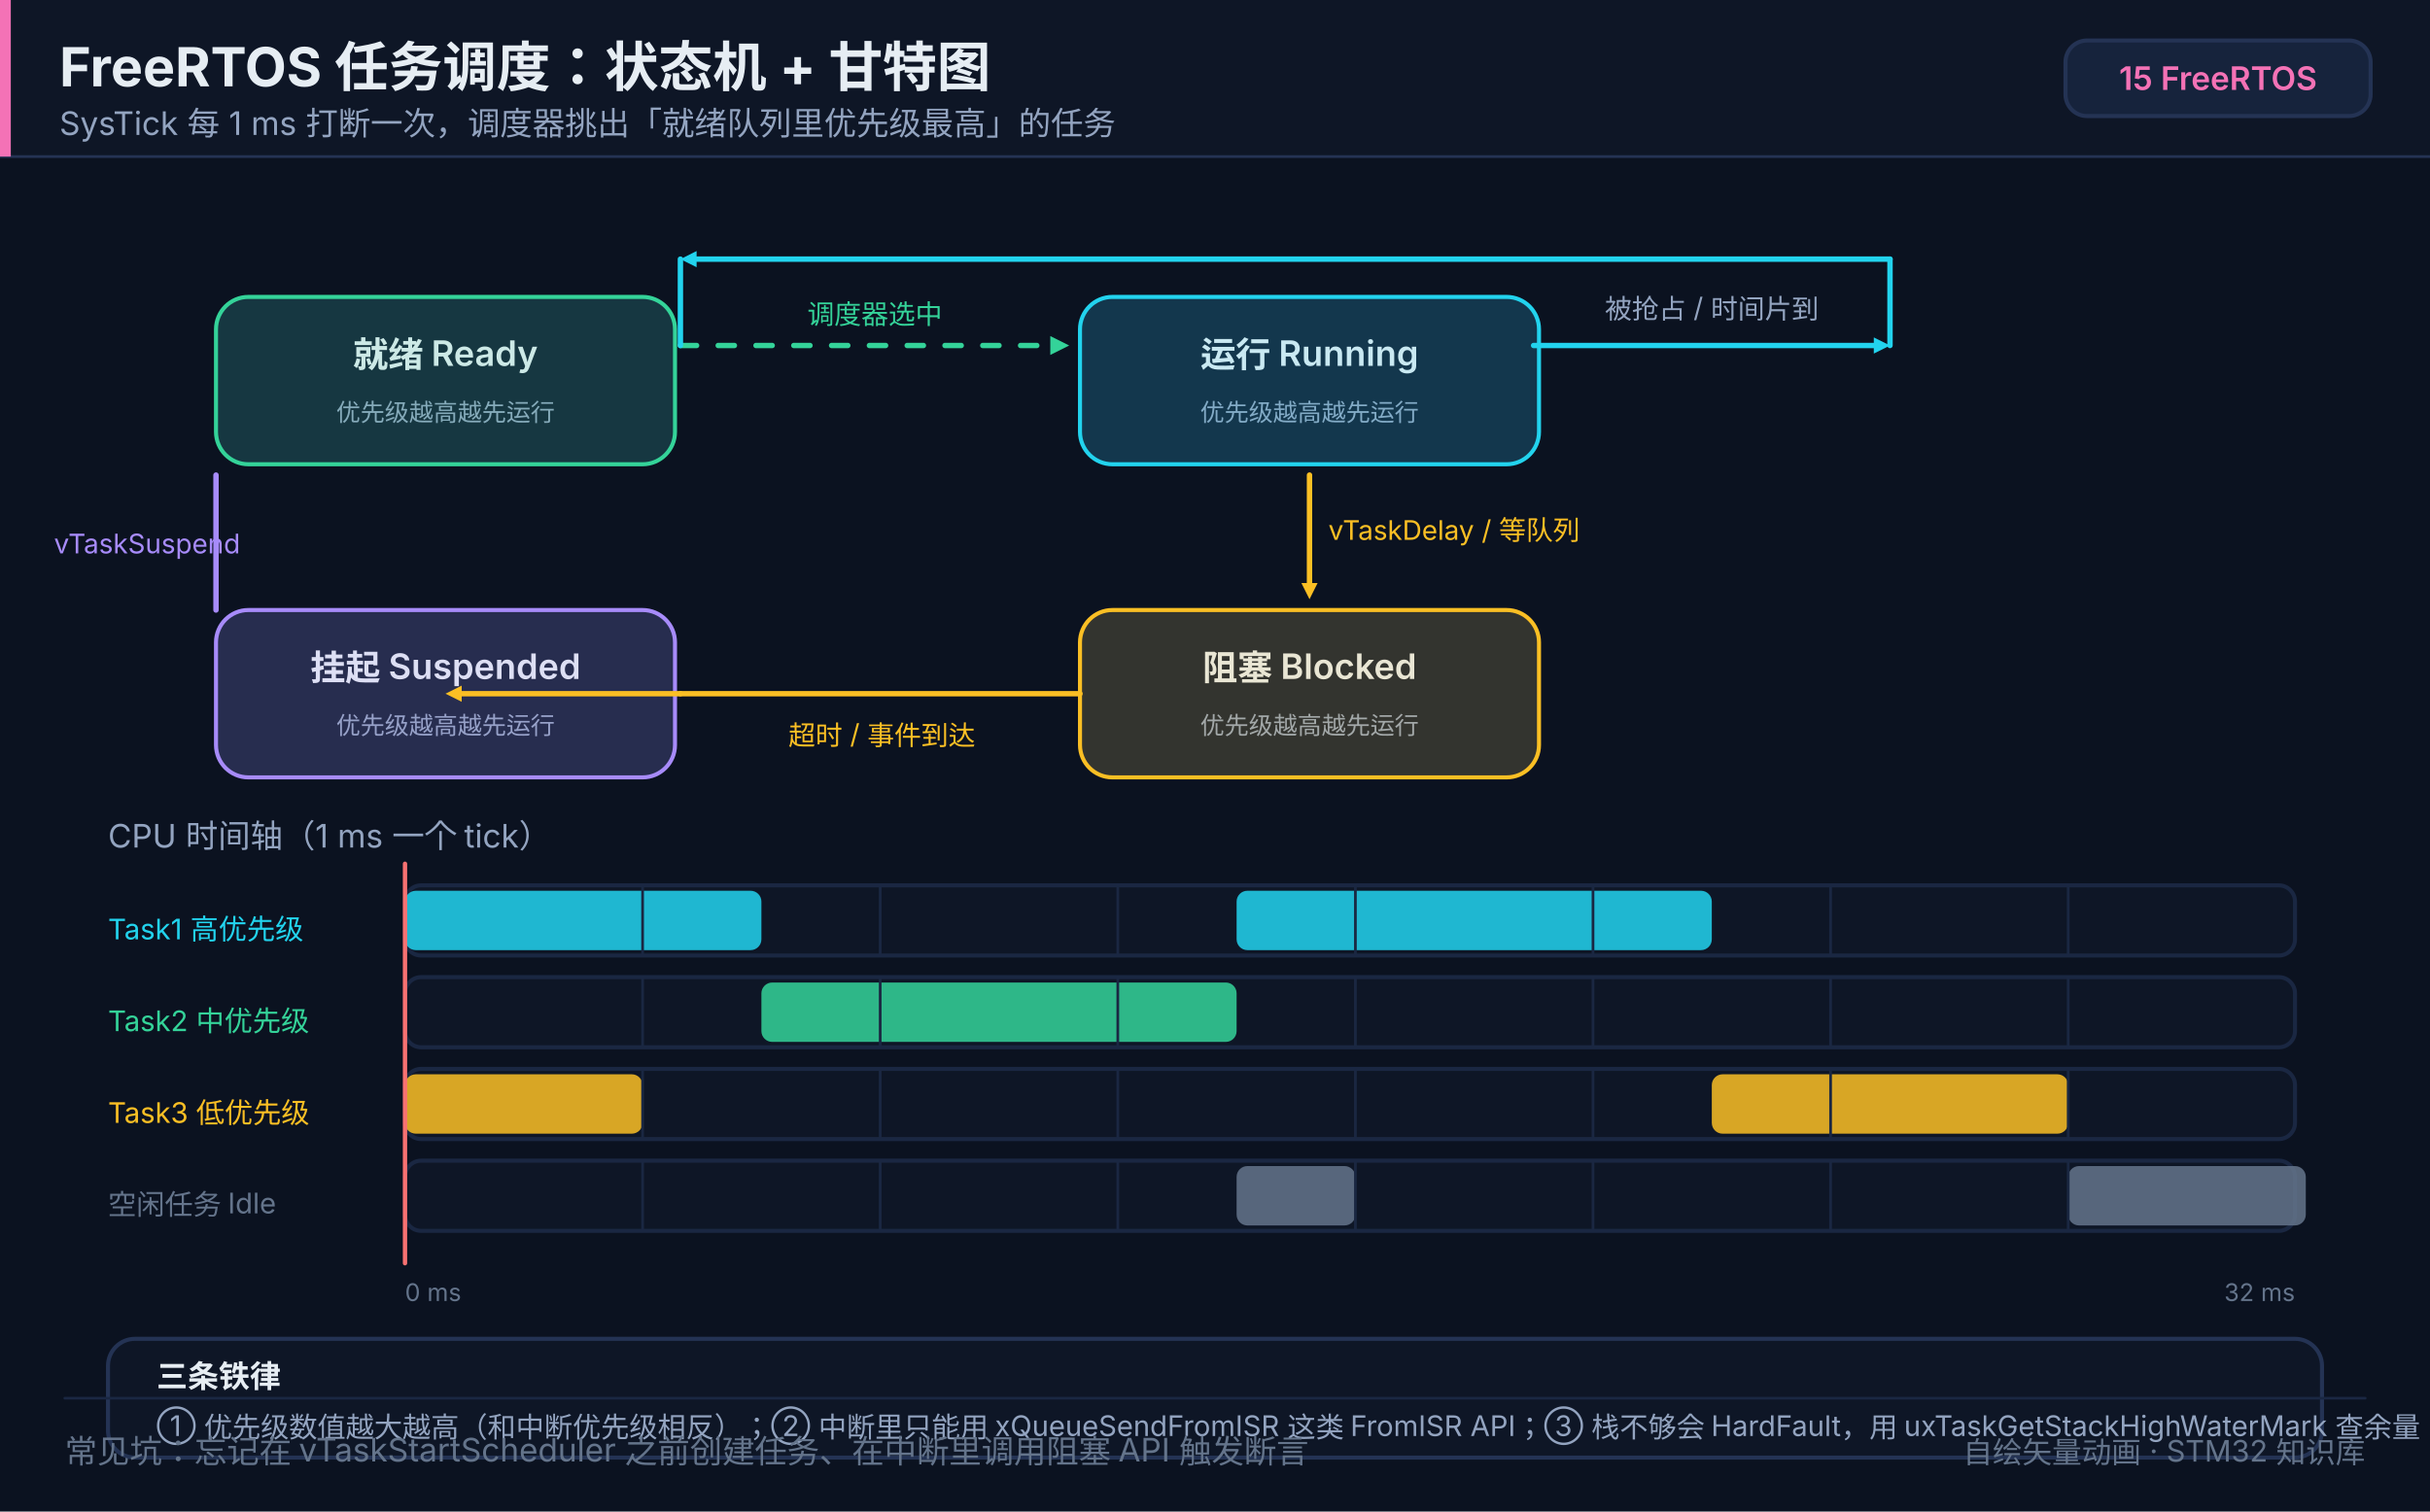
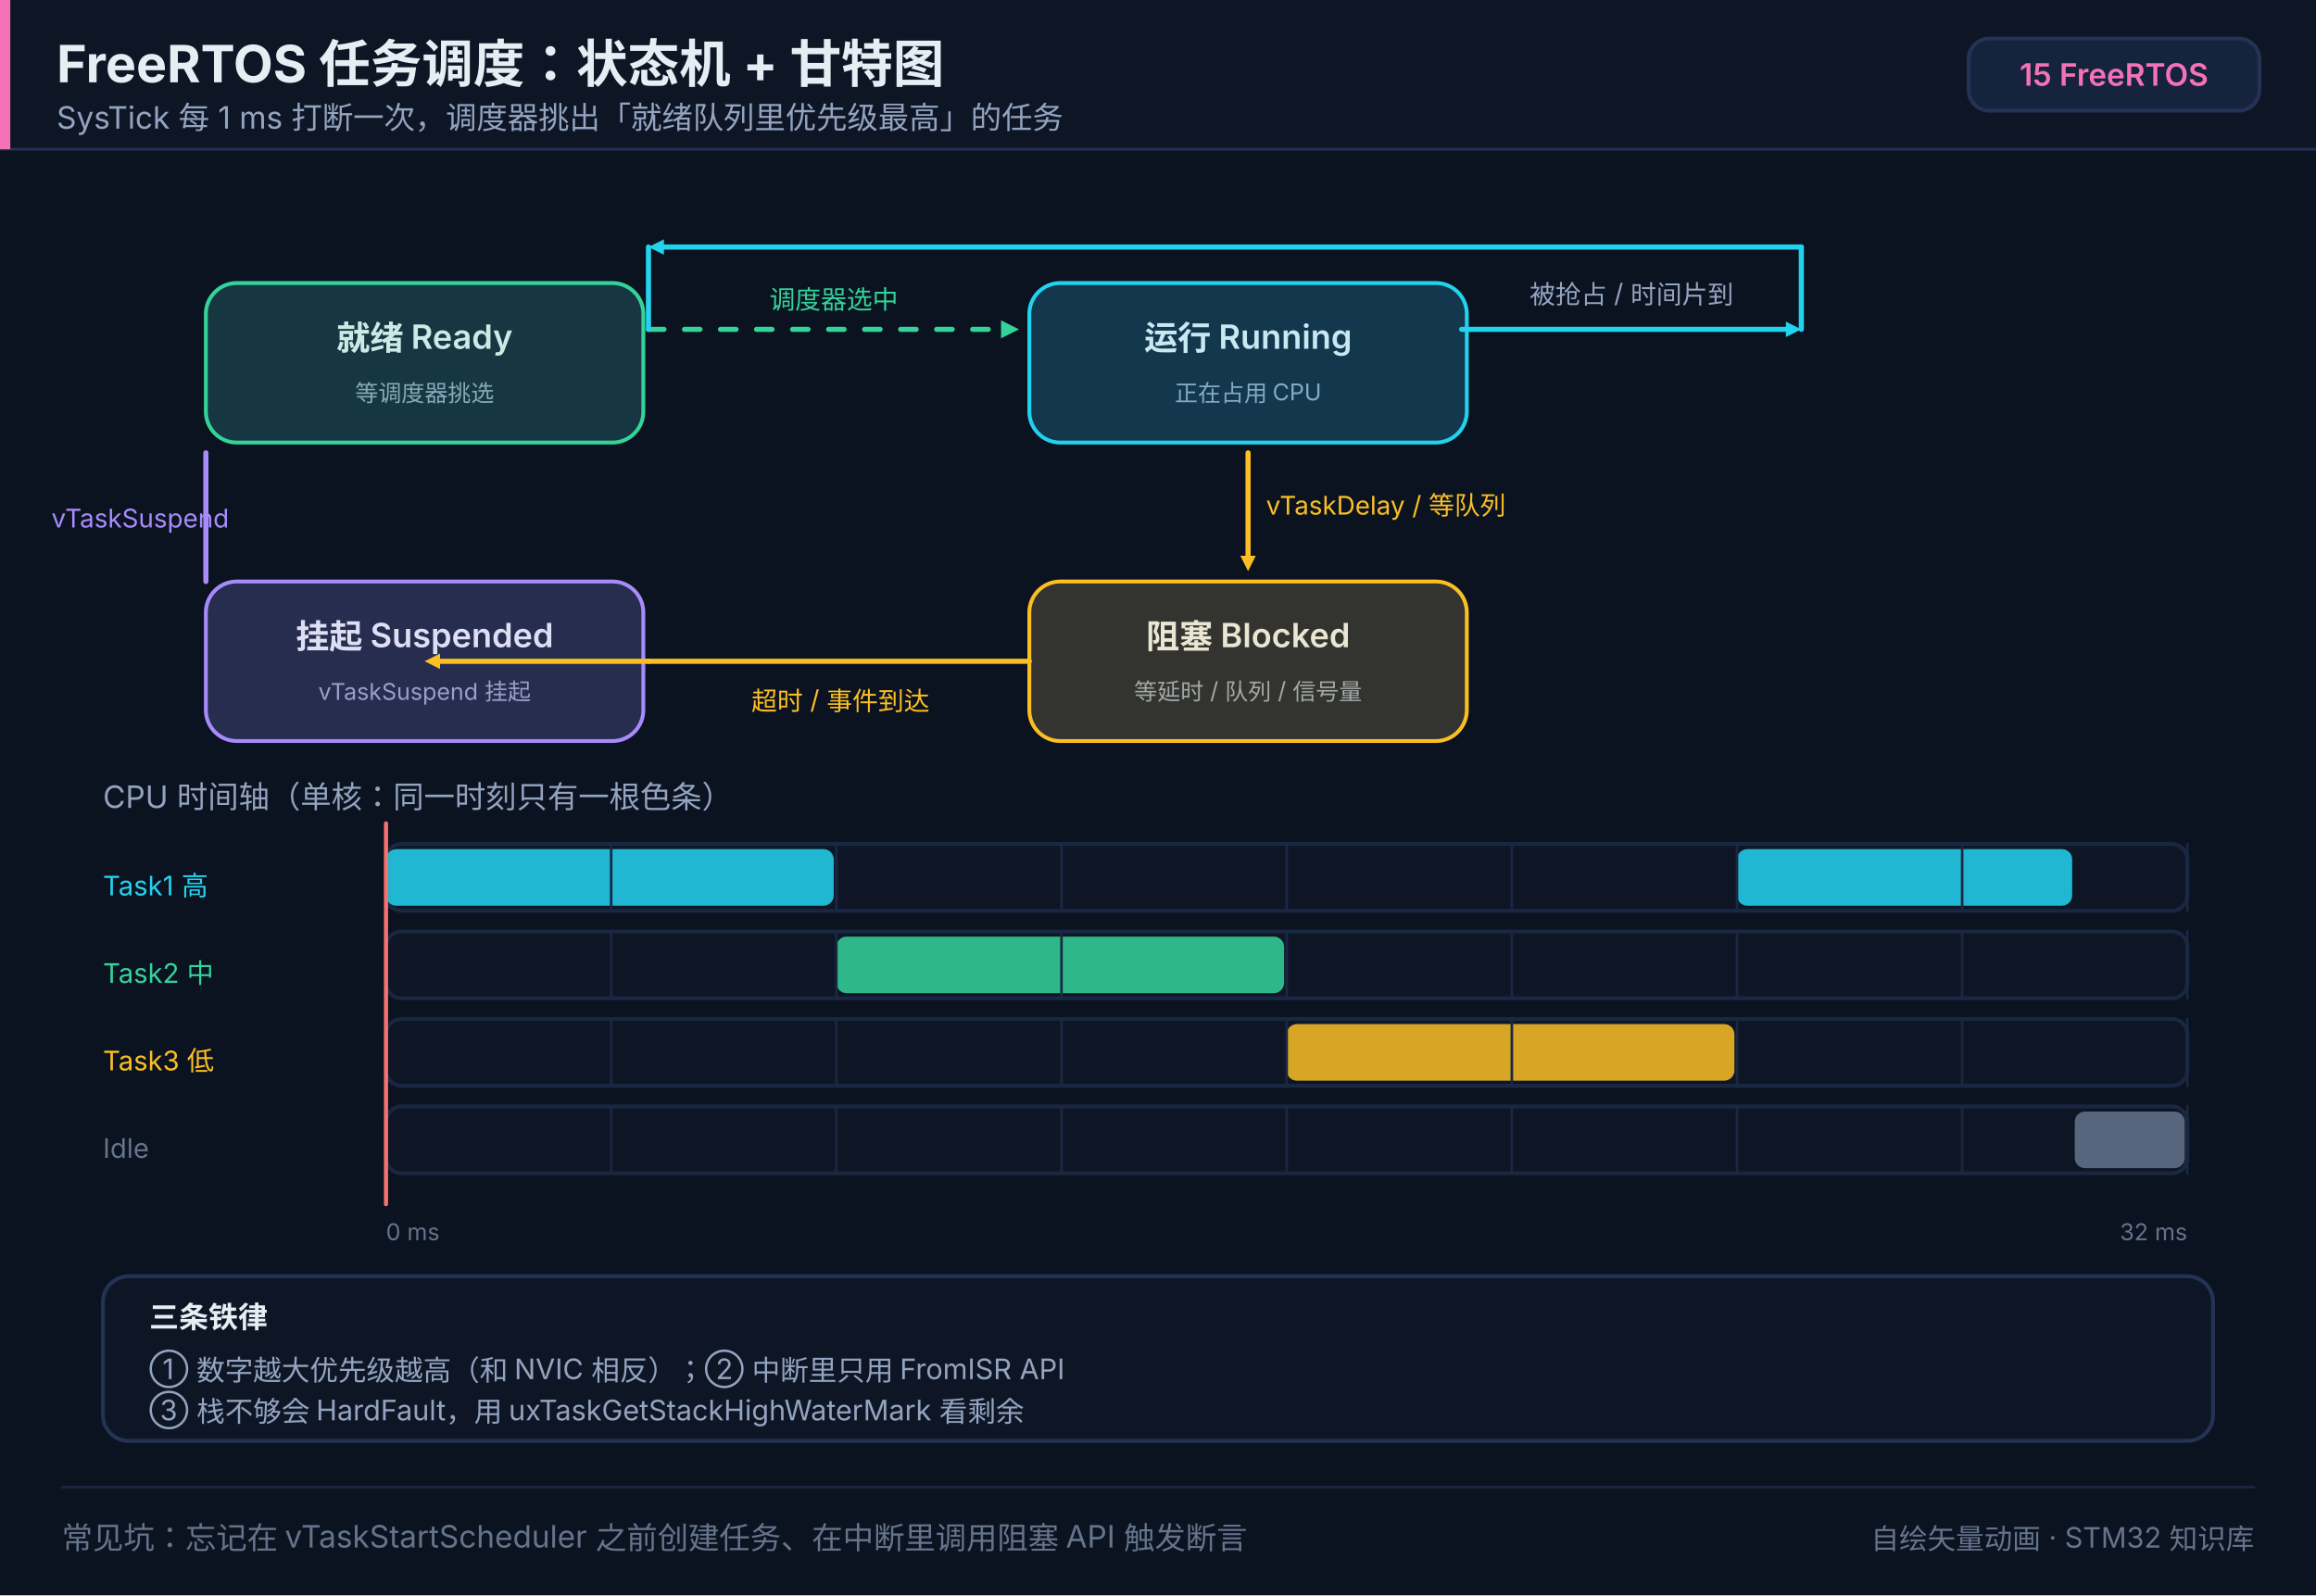
- <svg xmlns="http://www.w3.org/2000/svg" width="900" height="560" viewBox="0 0 900 560" role="img" aria-label="FreeRTOS 任务调度：状态机 + 甘特图">
+ <svg xmlns="http://www.w3.org/2000/svg" width="900" height="620" viewBox="0 0 900 620" role="img" aria-label="FreeRTOS 任务调度：状态机 + 甘特图">
  <style>
@keyframes stReady-fade{0%,100%{opacity:0.1}50%{opacity:0.45}}
.stReady{animation:stReady-fade 4s ease-in-out infinite 0s;}
@keyframes stRun-fade{0%,100%{opacity:0.45}50%{opacity:0.1}}
.stRun{animation:stRun-fade 4s ease-in-out infinite 1s;}
@keyframes stBlock-fade{0%,100%{opacity:0.1}50%{opacity:0.45}}
.stBlock{animation:stBlock-fade 4s ease-in-out infinite 2s;}
@keyframes stSusp-fade{0%,100%{opacity:0.1}50%{opacity:0.45}}
.stSusp{animation:stSusp-fade 4s ease-in-out infinite 3s;}

.e1{stroke-dasharray:6 8;animation:e1-flow 1.4s linear infinite;}@keyframes e1-flow{from{stroke-dashoffset:0}to{stroke-dashoffset:-14px}}
@keyframes cursor-tx{0%{transform:translateX(0px)}100%{transform:translateX(700px)}}
.cursor{animation:cursor-tx 5s linear infinite 0s;}
</style>
-   <rect x="0" y="0" width="900" height="560" fill="#0b1220" />
+   <rect x="0" y="0" width="900" height="620" fill="#0b1220" />
  <rect x="0" y="0" width="900" height="58" fill="#0e1626" opacity="1" />
  <line x1="0" y1="58" x2="900" y2="58" stroke="#243354" stroke-width="1" stroke-linecap="round" opacity="1" />
  <rect x="0" y="0" width="4" height="58" fill="#f472b6" opacity="1" />
  <text x="22" y="32" font-size="20" fill="#e6edf3" text-anchor="start" opacity="1" font-family="'PingFang SC','Hiragino Sans GB','Microsoft YaHei',system-ui,-apple-system,'Segoe UI',sans-serif" font-weight="700">FreeRTOS 任务调度：状态机 + 甘特图</text>
  <text x="22" y="50" font-size="12" fill="#93a4c0" text-anchor="start" opacity="1" font-family="'PingFang SC','Hiragino Sans GB','Microsoft YaHei',system-ui,-apple-system,'Segoe UI',sans-serif">SysTick 每 1 ms 打断一次，调度器挑出「就绪队列里优先级最高」的任务</text>
  <rect x="765" y="15" width="113" height="28" fill="#16233c" opacity="1" rx="8" stroke="#243354" stroke-width="1.5" />
  <text x="821.5" y="33.32" font-size="12" fill="#f472b6" text-anchor="middle" opacity="1" font-family="'PingFang SC','Hiragino Sans GB','Microsoft YaHei',system-ui,-apple-system,'Segoe UI',sans-serif" font-weight="600">15 FreeRTOS</text>
  <rect x="80" y="110" width="170" height="62" fill="#111c31" opacity="1" rx="12" stroke="#34d399" stroke-width="1.5" />
  <text x="165" y="136" font-size="13" fill="#e6edf3" text-anchor="middle" opacity="1" font-family="'PingFang SC','Hiragino Sans GB','Microsoft YaHei',system-ui,-apple-system,'Segoe UI',sans-serif" font-weight="600">就绪 Ready</text>
-   <text x="165" y="156" font-size="9" fill="#93a4c0" text-anchor="middle" opacity="1" font-family="'PingFang SC','Hiragino Sans GB','Microsoft YaHei',system-ui,-apple-system,'Segoe UI',sans-serif">优先级越高越先运行</text>
+   <text x="165" y="156" font-size="9" fill="#93a4c0" text-anchor="middle" opacity="1" font-family="'PingFang SC','Hiragino Sans GB','Microsoft YaHei',system-ui,-apple-system,'Segoe UI',sans-serif">等调度器挑选</text>
  <rect x="80" y="110" width="170" height="62" fill="#34d399" opacity="0.15" rx="12" class="stReady" />
  <rect x="400" y="110" width="170" height="62" fill="#111c31" opacity="1" rx="12" stroke="#22d3ee" stroke-width="1.5" />
  <text x="485" y="136" font-size="13" fill="#e6edf3" text-anchor="middle" opacity="1" font-family="'PingFang SC','Hiragino Sans GB','Microsoft YaHei',system-ui,-apple-system,'Segoe UI',sans-serif" font-weight="600">运行 Running</text>
-   <text x="485" y="156" font-size="9" fill="#93a4c0" text-anchor="middle" opacity="1" font-family="'PingFang SC','Hiragino Sans GB','Microsoft YaHei',system-ui,-apple-system,'Segoe UI',sans-serif">优先级越高越先运行</text>
+   <text x="485" y="156" font-size="9" fill="#93a4c0" text-anchor="middle" opacity="1" font-family="'PingFang SC','Hiragino Sans GB','Microsoft YaHei',system-ui,-apple-system,'Segoe UI',sans-serif">正在占用 CPU</text>
  <rect x="400" y="110" width="170" height="62" fill="#22d3ee" opacity="0.15" rx="12" class="stRun" />
  <rect x="400" y="226" width="170" height="62" fill="#111c31" opacity="1" rx="12" stroke="#fbbf24" stroke-width="1.5" />
  <text x="485" y="252" font-size="13" fill="#e6edf3" text-anchor="middle" opacity="1" font-family="'PingFang SC','Hiragino Sans GB','Microsoft YaHei',system-ui,-apple-system,'Segoe UI',sans-serif" font-weight="600">阻塞 Blocked</text>
-   <text x="485" y="272" font-size="9" fill="#93a4c0" text-anchor="middle" opacity="1" font-family="'PingFang SC','Hiragino Sans GB','Microsoft YaHei',system-ui,-apple-system,'Segoe UI',sans-serif">优先级越高越先运行</text>
+   <text x="485" y="272" font-size="9" fill="#93a4c0" text-anchor="middle" opacity="1" font-family="'PingFang SC','Hiragino Sans GB','Microsoft YaHei',system-ui,-apple-system,'Segoe UI',sans-serif">等延时 / 队列 / 信号量</text>
  <rect x="400" y="226" width="170" height="62" fill="#fbbf24" opacity="0.15" rx="12" class="stBlock" />
  <rect x="80" y="226" width="170" height="62" fill="#111c31" opacity="1" rx="12" stroke="#a78bfa" stroke-width="1.5" />
  <text x="165" y="252" font-size="13" fill="#e6edf3" text-anchor="middle" opacity="1" font-family="'PingFang SC','Hiragino Sans GB','Microsoft YaHei',system-ui,-apple-system,'Segoe UI',sans-serif" font-weight="600">挂起 Suspended</text>
-   <text x="165" y="272" font-size="9" fill="#93a4c0" text-anchor="middle" opacity="1" font-family="'PingFang SC','Hiragino Sans GB','Microsoft YaHei',system-ui,-apple-system,'Segoe UI',sans-serif">优先级越高越先运行</text>
+   <text x="165" y="272" font-size="9" fill="#93a4c0" text-anchor="middle" opacity="1" font-family="'PingFang SC','Hiragino Sans GB','Microsoft YaHei',system-ui,-apple-system,'Segoe UI',sans-serif">vTaskSuspend 挂起</text>
  <rect x="80" y="226" width="170" height="62" fill="#a78bfa" opacity="0.15" rx="12" class="stSusp" />
  <line x1="252" y1="128" x2="389" y2="128" stroke="#34d399" stroke-width="2" stroke-linecap="round" opacity="1" stroke-dasharray="6 8" class="e1" />
  <polygon points="396.00,128.00 389.00,131.50 389.00,124.50" fill="#34d399" opacity="1" />
  <text x="324" y="120" font-size="10" fill="#34d399" text-anchor="middle" opacity="1" font-family="'PingFang SC','Hiragino Sans GB','Microsoft YaHei',system-ui,-apple-system,'Segoe UI',sans-serif">调度器选中</text>
  <line x1="568" y1="128" x2="694" y2="128" stroke="#22d3ee" stroke-width="2" stroke-linecap="round" opacity="1" />
  <polygon points="700.00,128.00 694.00,131.00 694.00,125.00" fill="#22d3ee" opacity="1" />
  <text x="634" y="118" font-size="10" fill="#93a4c0" text-anchor="middle" opacity="1" font-family="'PingFang SC','Hiragino Sans GB','Microsoft YaHei',system-ui,-apple-system,'Segoe UI',sans-serif">被抢占 / 时间片到</text>
  <line x1="700" y1="128" x2="700" y2="96" stroke="#22d3ee" stroke-width="2" stroke-linecap="round" opacity="1" />
  <line x1="700" y1="96" x2="258" y2="96" stroke="#22d3ee" stroke-width="2" stroke-linecap="round" opacity="1" />
  <polygon points="252.00,96.00 258.00,93.00 258.00,99.00" fill="#22d3ee" opacity="1" />
  <line x1="252" y1="96" x2="252" y2="128" stroke="#22d3ee" stroke-width="2" stroke-linecap="round" opacity="1" />
  <line x1="485" y1="176" x2="485" y2="216" stroke="#fbbf24" stroke-width="2" stroke-linecap="round" opacity="1" />
  <polygon points="485.00,222.00 482.00,216.00 488.00,216.00" fill="#fbbf24" opacity="1" />
  <text x="492" y="200" font-size="10" fill="#fbbf24" text-anchor="start" opacity="1" font-family="'PingFang SC','Hiragino Sans GB','Microsoft YaHei',system-ui,-apple-system,'Segoe UI',sans-serif">vTaskDelay / 等队列</text>
  <line x1="400" y1="257" x2="252" y2="257" stroke="#fbbf24" stroke-width="2" stroke-linecap="round" opacity="1" />
  <line x1="252" y1="257" x2="171" y2="257" stroke="#fbbf24" stroke-width="2" stroke-linecap="round" opacity="1" />
  <polygon points="165.00,257.00 171.00,254.00 171.00,260.00" fill="#fbbf24" opacity="1" />
  <text x="292" y="276" font-size="10" fill="#fbbf24" text-anchor="start" opacity="1" font-family="'PingFang SC','Hiragino Sans GB','Microsoft YaHei',system-ui,-apple-system,'Segoe UI',sans-serif">超时 / 事件到达</text>
  <line x1="80" y1="226" x2="80" y2="176" stroke="#a78bfa" stroke-width="2" stroke-linecap="round" opacity="1" />
  <text x="20" y="205" font-size="10" fill="#a78bfa" text-anchor="start" opacity="1" font-family="'PingFang SC','Hiragino Sans GB','Microsoft YaHei',system-ui,-apple-system,'Segoe UI',sans-serif">vTaskSuspend</text>
-   <text x="40" y="314" font-size="12" fill="#93a4c0" text-anchor="start" opacity="1" font-family="'PingFang SC','Hiragino Sans GB','Microsoft YaHei',system-ui,-apple-system,'Segoe UI',sans-serif">CPU 时间轴（1 ms 一个 tick）</text>
-   <text x="40" y="348" font-size="10.5" fill="#22d3ee" text-anchor="start" opacity="1" font-family="'PingFang SC','Hiragino Sans GB','Microsoft YaHei',system-ui,-apple-system,'Segoe UI',sans-serif">Task1 高优先级</text>
+   <text x="40" y="314" font-size="12" fill="#93a4c0" text-anchor="start" opacity="1" font-family="'PingFang SC','Hiragino Sans GB','Microsoft YaHei',system-ui,-apple-system,'Segoe UI',sans-serif">CPU 时间轴（单核：同一时刻只有一根色条）</text>
+   <text x="40" y="348" font-size="10.5" fill="#22d3ee" text-anchor="start" opacity="1" font-family="'PingFang SC','Hiragino Sans GB','Microsoft YaHei',system-ui,-apple-system,'Segoe UI',sans-serif">Task1 高</text>
  <rect x="150" y="328" width="700" height="26" fill="#0e1626" opacity="1" rx="6" stroke="#1a2742" stroke-width="1.5" />
-   <rect x="150" y="330" width="132" height="22" fill="#22d3ee" opacity="0.85" rx="4" />
-   <rect x="458" y="330" width="176" height="22" fill="#22d3ee" opacity="0.85" rx="4" />
+   <rect x="150" y="330" width="174" height="22" fill="#22d3ee" opacity="0.85" rx="4" />
+   <rect x="675" y="330" width="130.25" height="22" fill="#22d3ee" opacity="0.85" rx="4" />
  <line x1="150" y1="328" x2="150" y2="354" stroke="#1a2742" stroke-width="1" stroke-linecap="round" opacity="1" />
-   <line x1="238" y1="328" x2="238" y2="354" stroke="#1a2742" stroke-width="1" stroke-linecap="round" opacity="1" />
-   <line x1="326" y1="328" x2="326" y2="354" stroke="#1a2742" stroke-width="1" stroke-linecap="round" opacity="1" />
-   <line x1="414" y1="328" x2="414" y2="354" stroke="#1a2742" stroke-width="1" stroke-linecap="round" opacity="1" />
-   <line x1="502" y1="328" x2="502" y2="354" stroke="#1a2742" stroke-width="1" stroke-linecap="round" opacity="1" />
-   <line x1="590" y1="328" x2="590" y2="354" stroke="#1a2742" stroke-width="1" stroke-linecap="round" opacity="1" />
-   <line x1="678" y1="328" x2="678" y2="354" stroke="#1a2742" stroke-width="1" stroke-linecap="round" opacity="1" />
-   <line x1="766" y1="328" x2="766" y2="354" stroke="#1a2742" stroke-width="1" stroke-linecap="round" opacity="1" />
-   <text x="40" y="382" font-size="10.5" fill="#34d399" text-anchor="start" opacity="1" font-family="'PingFang SC','Hiragino Sans GB','Microsoft YaHei',system-ui,-apple-system,'Segoe UI',sans-serif">Task2 中优先级</text>
+   <line x1="237.5" y1="328" x2="237.5" y2="354" stroke="#1a2742" stroke-width="1" stroke-linecap="round" opacity="1" />
+   <line x1="325" y1="328" x2="325" y2="354" stroke="#1a2742" stroke-width="1" stroke-linecap="round" opacity="1" />
+   <line x1="412.5" y1="328" x2="412.5" y2="354" stroke="#1a2742" stroke-width="1" stroke-linecap="round" opacity="1" />
+   <line x1="500" y1="328" x2="500" y2="354" stroke="#1a2742" stroke-width="1" stroke-linecap="round" opacity="1" />
+   <line x1="587.5" y1="328" x2="587.5" y2="354" stroke="#1a2742" stroke-width="1" stroke-linecap="round" opacity="1" />
+   <line x1="675" y1="328" x2="675" y2="354" stroke="#1a2742" stroke-width="1" stroke-linecap="round" opacity="1" />
+   <line x1="762.5" y1="328" x2="762.5" y2="354" stroke="#1a2742" stroke-width="1" stroke-linecap="round" opacity="1" />
+   <line x1="850" y1="328" x2="850" y2="354" stroke="#1a2742" stroke-width="1" stroke-linecap="round" opacity="1" />
+   <text x="40" y="382" font-size="10.5" fill="#34d399" text-anchor="start" opacity="1" font-family="'PingFang SC','Hiragino Sans GB','Microsoft YaHei',system-ui,-apple-system,'Segoe UI',sans-serif">Task2 中</text>
  <rect x="150" y="362" width="700" height="26" fill="#0e1626" opacity="1" rx="6" stroke="#1a2742" stroke-width="1.5" />
-   <rect x="282" y="364" width="176" height="22" fill="#34d399" opacity="0.85" rx="4" />
+   <rect x="325" y="364" width="174" height="22" fill="#34d399" opacity="0.85" rx="4" />
  <line x1="150" y1="362" x2="150" y2="388" stroke="#1a2742" stroke-width="1" stroke-linecap="round" opacity="1" />
-   <line x1="238" y1="362" x2="238" y2="388" stroke="#1a2742" stroke-width="1" stroke-linecap="round" opacity="1" />
-   <line x1="326" y1="362" x2="326" y2="388" stroke="#1a2742" stroke-width="1" stroke-linecap="round" opacity="1" />
-   <line x1="414" y1="362" x2="414" y2="388" stroke="#1a2742" stroke-width="1" stroke-linecap="round" opacity="1" />
-   <line x1="502" y1="362" x2="502" y2="388" stroke="#1a2742" stroke-width="1" stroke-linecap="round" opacity="1" />
-   <line x1="590" y1="362" x2="590" y2="388" stroke="#1a2742" stroke-width="1" stroke-linecap="round" opacity="1" />
-   <line x1="678" y1="362" x2="678" y2="388" stroke="#1a2742" stroke-width="1" stroke-linecap="round" opacity="1" />
-   <line x1="766" y1="362" x2="766" y2="388" stroke="#1a2742" stroke-width="1" stroke-linecap="round" opacity="1" />
-   <text x="40" y="416" font-size="10.5" fill="#fbbf24" text-anchor="start" opacity="1" font-family="'PingFang SC','Hiragino Sans GB','Microsoft YaHei',system-ui,-apple-system,'Segoe UI',sans-serif">Task3 低优先级</text>
+   <line x1="237.5" y1="362" x2="237.5" y2="388" stroke="#1a2742" stroke-width="1" stroke-linecap="round" opacity="1" />
+   <line x1="325" y1="362" x2="325" y2="388" stroke="#1a2742" stroke-width="1" stroke-linecap="round" opacity="1" />
+   <line x1="412.5" y1="362" x2="412.5" y2="388" stroke="#1a2742" stroke-width="1" stroke-linecap="round" opacity="1" />
+   <line x1="500" y1="362" x2="500" y2="388" stroke="#1a2742" stroke-width="1" stroke-linecap="round" opacity="1" />
+   <line x1="587.5" y1="362" x2="587.5" y2="388" stroke="#1a2742" stroke-width="1" stroke-linecap="round" opacity="1" />
+   <line x1="675" y1="362" x2="675" y2="388" stroke="#1a2742" stroke-width="1" stroke-linecap="round" opacity="1" />
+   <line x1="762.5" y1="362" x2="762.5" y2="388" stroke="#1a2742" stroke-width="1" stroke-linecap="round" opacity="1" />
+   <line x1="850" y1="362" x2="850" y2="388" stroke="#1a2742" stroke-width="1" stroke-linecap="round" opacity="1" />
+   <text x="40" y="416" font-size="10.5" fill="#fbbf24" text-anchor="start" opacity="1" font-family="'PingFang SC','Hiragino Sans GB','Microsoft YaHei',system-ui,-apple-system,'Segoe UI',sans-serif">Task3 低</text>
  <rect x="150" y="396" width="700" height="26" fill="#0e1626" opacity="1" rx="6" stroke="#1a2742" stroke-width="1.5" />
-   <rect x="150" y="398" width="88" height="22" fill="#fbbf24" opacity="0.85" rx="4" />
-   <rect x="634" y="398" width="132" height="22" fill="#fbbf24" opacity="0.85" rx="4" />
+   <rect x="500" y="398" width="174" height="22" fill="#fbbf24" opacity="0.85" rx="4" />
  <line x1="150" y1="396" x2="150" y2="422" stroke="#1a2742" stroke-width="1" stroke-linecap="round" opacity="1" />
-   <line x1="238" y1="396" x2="238" y2="422" stroke="#1a2742" stroke-width="1" stroke-linecap="round" opacity="1" />
-   <line x1="326" y1="396" x2="326" y2="422" stroke="#1a2742" stroke-width="1" stroke-linecap="round" opacity="1" />
-   <line x1="414" y1="396" x2="414" y2="422" stroke="#1a2742" stroke-width="1" stroke-linecap="round" opacity="1" />
-   <line x1="502" y1="396" x2="502" y2="422" stroke="#1a2742" stroke-width="1" stroke-linecap="round" opacity="1" />
-   <line x1="590" y1="396" x2="590" y2="422" stroke="#1a2742" stroke-width="1" stroke-linecap="round" opacity="1" />
-   <line x1="678" y1="396" x2="678" y2="422" stroke="#1a2742" stroke-width="1" stroke-linecap="round" opacity="1" />
-   <line x1="766" y1="396" x2="766" y2="422" stroke="#1a2742" stroke-width="1" stroke-linecap="round" opacity="1" />
-   <text x="40" y="450" font-size="10.5" fill="#64748b" text-anchor="start" opacity="1" font-family="'PingFang SC','Hiragino Sans GB','Microsoft YaHei',system-ui,-apple-system,'Segoe UI',sans-serif">空闲任务 Idle</text>
+   <line x1="237.5" y1="396" x2="237.5" y2="422" stroke="#1a2742" stroke-width="1" stroke-linecap="round" opacity="1" />
+   <line x1="325" y1="396" x2="325" y2="422" stroke="#1a2742" stroke-width="1" stroke-linecap="round" opacity="1" />
+   <line x1="412.5" y1="396" x2="412.5" y2="422" stroke="#1a2742" stroke-width="1" stroke-linecap="round" opacity="1" />
+   <line x1="500" y1="396" x2="500" y2="422" stroke="#1a2742" stroke-width="1" stroke-linecap="round" opacity="1" />
+   <line x1="587.5" y1="396" x2="587.5" y2="422" stroke="#1a2742" stroke-width="1" stroke-linecap="round" opacity="1" />
+   <line x1="675" y1="396" x2="675" y2="422" stroke="#1a2742" stroke-width="1" stroke-linecap="round" opacity="1" />
+   <line x1="762.5" y1="396" x2="762.5" y2="422" stroke="#1a2742" stroke-width="1" stroke-linecap="round" opacity="1" />
+   <line x1="850" y1="396" x2="850" y2="422" stroke="#1a2742" stroke-width="1" stroke-linecap="round" opacity="1" />
+   <text x="40" y="450" font-size="10.5" fill="#64748b" text-anchor="start" opacity="1" font-family="'PingFang SC','Hiragino Sans GB','Microsoft YaHei',system-ui,-apple-system,'Segoe UI',sans-serif">Idle</text>
  <rect x="150" y="430" width="700" height="26" fill="#0e1626" opacity="1" rx="6" stroke="#1a2742" stroke-width="1.5" />
-   <rect x="458" y="432" width="44" height="22" fill="#64748b" opacity="0.85" rx="4" />
-   <rect x="766" y="432" width="88" height="22" fill="#64748b" opacity="0.85" rx="4" />
+   <rect x="806.25" y="432" width="42.75" height="22" fill="#64748b" opacity="0.85" rx="4" />
  <line x1="150" y1="430" x2="150" y2="456" stroke="#1a2742" stroke-width="1" stroke-linecap="round" opacity="1" />
-   <line x1="238" y1="430" x2="238" y2="456" stroke="#1a2742" stroke-width="1" stroke-linecap="round" opacity="1" />
-   <line x1="326" y1="430" x2="326" y2="456" stroke="#1a2742" stroke-width="1" stroke-linecap="round" opacity="1" />
-   <line x1="414" y1="430" x2="414" y2="456" stroke="#1a2742" stroke-width="1" stroke-linecap="round" opacity="1" />
-   <line x1="502" y1="430" x2="502" y2="456" stroke="#1a2742" stroke-width="1" stroke-linecap="round" opacity="1" />
-   <line x1="590" y1="430" x2="590" y2="456" stroke="#1a2742" stroke-width="1" stroke-linecap="round" opacity="1" />
-   <line x1="678" y1="430" x2="678" y2="456" stroke="#1a2742" stroke-width="1" stroke-linecap="round" opacity="1" />
-   <line x1="766" y1="430" x2="766" y2="456" stroke="#1a2742" stroke-width="1" stroke-linecap="round" opacity="1" />
+   <line x1="237.5" y1="430" x2="237.5" y2="456" stroke="#1a2742" stroke-width="1" stroke-linecap="round" opacity="1" />
+   <line x1="325" y1="430" x2="325" y2="456" stroke="#1a2742" stroke-width="1" stroke-linecap="round" opacity="1" />
+   <line x1="412.5" y1="430" x2="412.5" y2="456" stroke="#1a2742" stroke-width="1" stroke-linecap="round" opacity="1" />
+   <line x1="500" y1="430" x2="500" y2="456" stroke="#1a2742" stroke-width="1" stroke-linecap="round" opacity="1" />
+   <line x1="587.5" y1="430" x2="587.5" y2="456" stroke="#1a2742" stroke-width="1" stroke-linecap="round" opacity="1" />
+   <line x1="675" y1="430" x2="675" y2="456" stroke="#1a2742" stroke-width="1" stroke-linecap="round" opacity="1" />
+   <line x1="762.5" y1="430" x2="762.5" y2="456" stroke="#1a2742" stroke-width="1" stroke-linecap="round" opacity="1" />
+   <line x1="850" y1="430" x2="850" y2="456" stroke="#1a2742" stroke-width="1" stroke-linecap="round" opacity="1" />
  <line x1="150" y1="320" x2="150" y2="468" stroke="#f87171" stroke-width="1.6" stroke-linecap="round" opacity="1" class="cursor" />
  <text x="150" y="482" font-size="9" fill="#64748b" text-anchor="start" opacity="1" font-family="'PingFang SC','Hiragino Sans GB','Microsoft YaHei',system-ui,-apple-system,'Segoe UI',sans-serif">0 ms</text>
  <text x="850" y="482" font-size="9" fill="#64748b" text-anchor="end" opacity="1" font-family="'PingFang SC','Hiragino Sans GB','Microsoft YaHei',system-ui,-apple-system,'Segoe UI',sans-serif">32 ms</text>
-   <rect x="40" y="496" width="820" height="44" fill="#0e1626" opacity="1" rx="10" stroke="#243354" stroke-width="1.5" />
-   <text x="58" y="514" font-size="11.5" fill="#e6edf3" text-anchor="start" opacity="1" font-family="'PingFang SC','Hiragino Sans GB','Microsoft YaHei',system-ui,-apple-system,'Segoe UI',sans-serif" font-weight="700">三条铁律</text>
-   <text x="58" y="532" font-size="10.5" fill="#93a4c0" text-anchor="start" opacity="1" font-family="'PingFang SC','Hiragino Sans GB','Microsoft YaHei',system-ui,-apple-system,'Segoe UI',sans-serif">① 优先级数值越大越高（和中断优先级相反）；② 中断里只能用 xQueueSendFromISR 这类 FromISR API；③ 栈不够会 HardFault，用 uxTaskGetStackHighWaterMark 查余量</text>
-   <line x1="24" y1="518" x2="876" y2="518" stroke="#1a2742" stroke-width="1" stroke-linecap="round" opacity="1" />
-   <text x="24" y="542" font-size="12" fill="#64748b" text-anchor="start" opacity="1" font-family="'PingFang SC','Hiragino Sans GB','Microsoft YaHei',system-ui,-apple-system,'Segoe UI',sans-serif">常见坑：忘记在 vTaskStartScheduler 之前创建任务、在中断里调用阻塞 API 触发断言</text>
-   <text x="876" y="542" font-size="11" fill="#64748b" text-anchor="end" opacity="1" font-family="'PingFang SC','Hiragino Sans GB','Microsoft YaHei',system-ui,-apple-system,'Segoe UI',sans-serif">自绘矢量动画 · STM32 知识库</text>
+   <rect x="40" y="496" width="820" height="64" fill="#0e1626" opacity="1" rx="10" stroke="#243354" stroke-width="1.5" />
+   <text x="58" y="516" font-size="11.5" fill="#e6edf3" text-anchor="start" opacity="1" font-family="'PingFang SC','Hiragino Sans GB','Microsoft YaHei',system-ui,-apple-system,'Segoe UI',sans-serif" font-weight="700">三条铁律</text>
+   <text x="58" y="536" font-size="11" fill="#93a4c0" text-anchor="start" opacity="1" font-family="'PingFang SC','Hiragino Sans GB','Microsoft YaHei',system-ui,-apple-system,'Segoe UI',sans-serif">① 数字越大优先级越高（和 NVIC 相反）；② 中断里只用 FromISR API</text>
+   <text x="58" y="552" font-size="11" fill="#93a4c0" text-anchor="start" opacity="1" font-family="'PingFang SC','Hiragino Sans GB','Microsoft YaHei',system-ui,-apple-system,'Segoe UI',sans-serif">③ 栈不够会 HardFault，用 uxTaskGetStackHighWaterMark 看剩余</text>
+   <line x1="24" y1="578" x2="876" y2="578" stroke="#1a2742" stroke-width="1" stroke-linecap="round" opacity="1" />
+   <text x="24" y="602" font-size="12" fill="#64748b" text-anchor="start" opacity="1" font-family="'PingFang SC','Hiragino Sans GB','Microsoft YaHei',system-ui,-apple-system,'Segoe UI',sans-serif">常见坑：忘记在 vTaskStartScheduler 之前创建任务、在中断里调用阻塞 API 触发断言</text>
+   <text x="876" y="602" font-size="11" fill="#64748b" text-anchor="end" opacity="1" font-family="'PingFang SC','Hiragino Sans GB','Microsoft YaHei',system-ui,-apple-system,'Segoe UI',sans-serif">自绘矢量动画 · STM32 知识库</text>
</svg>
